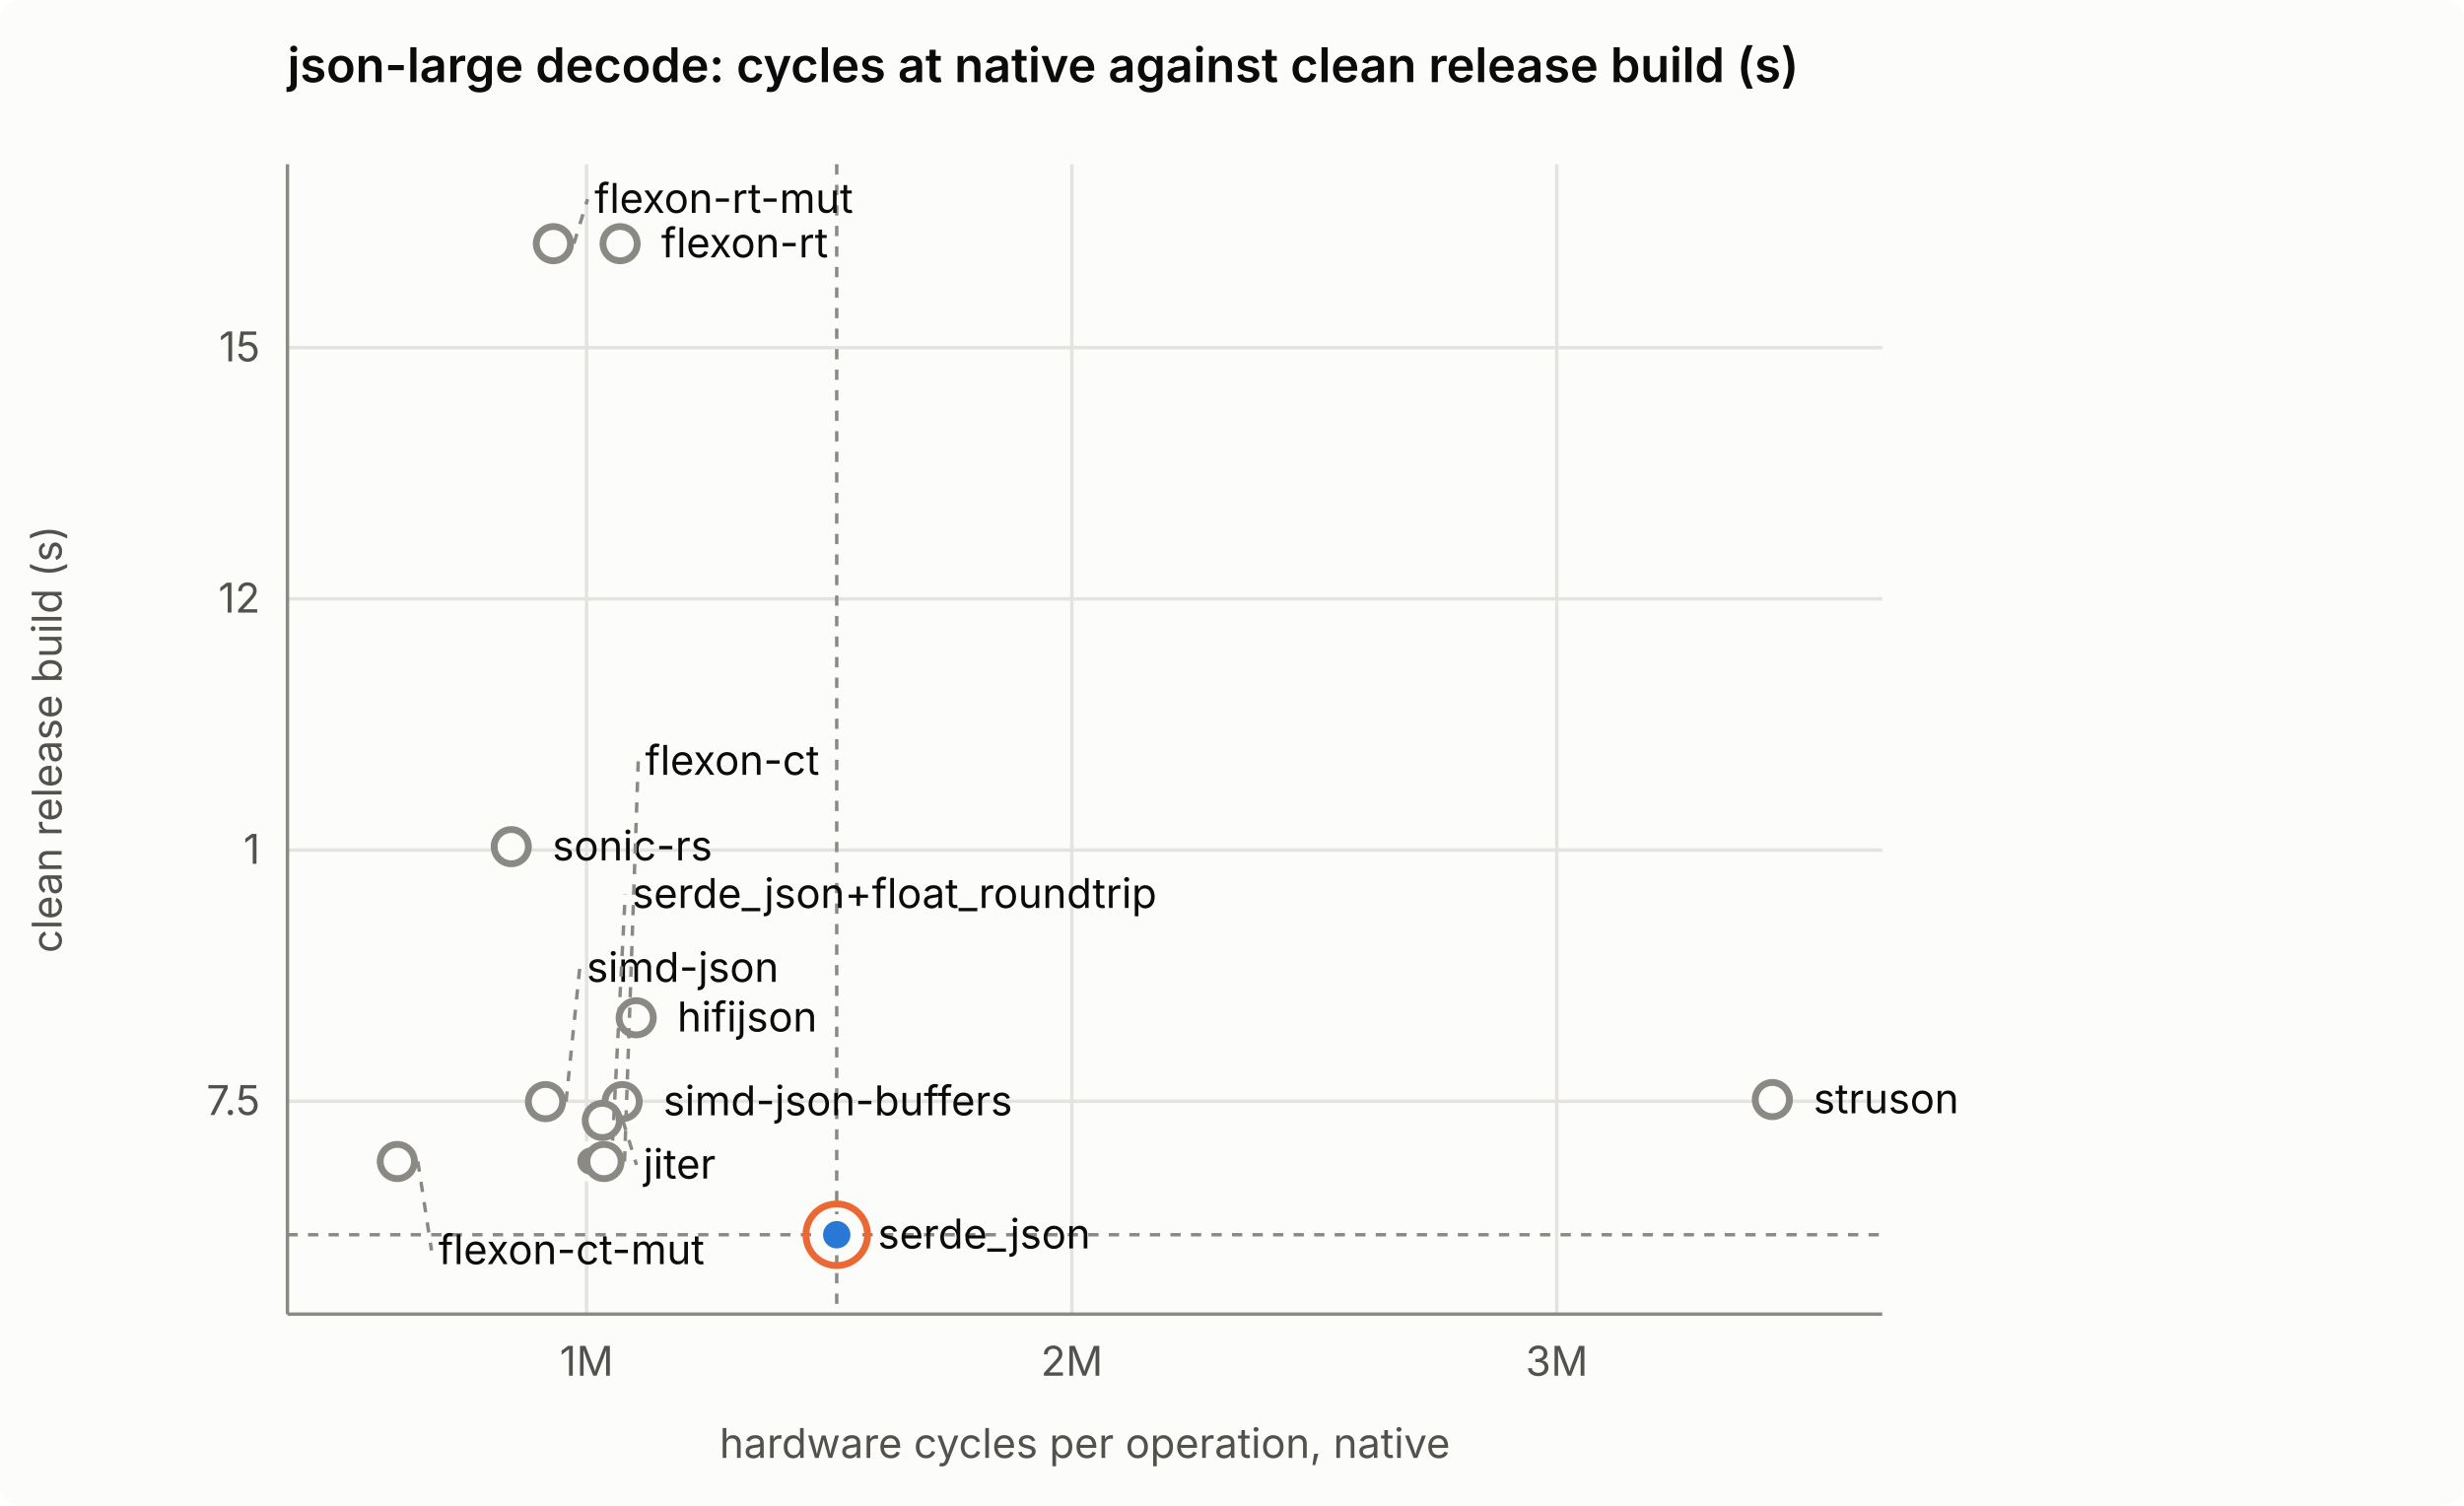
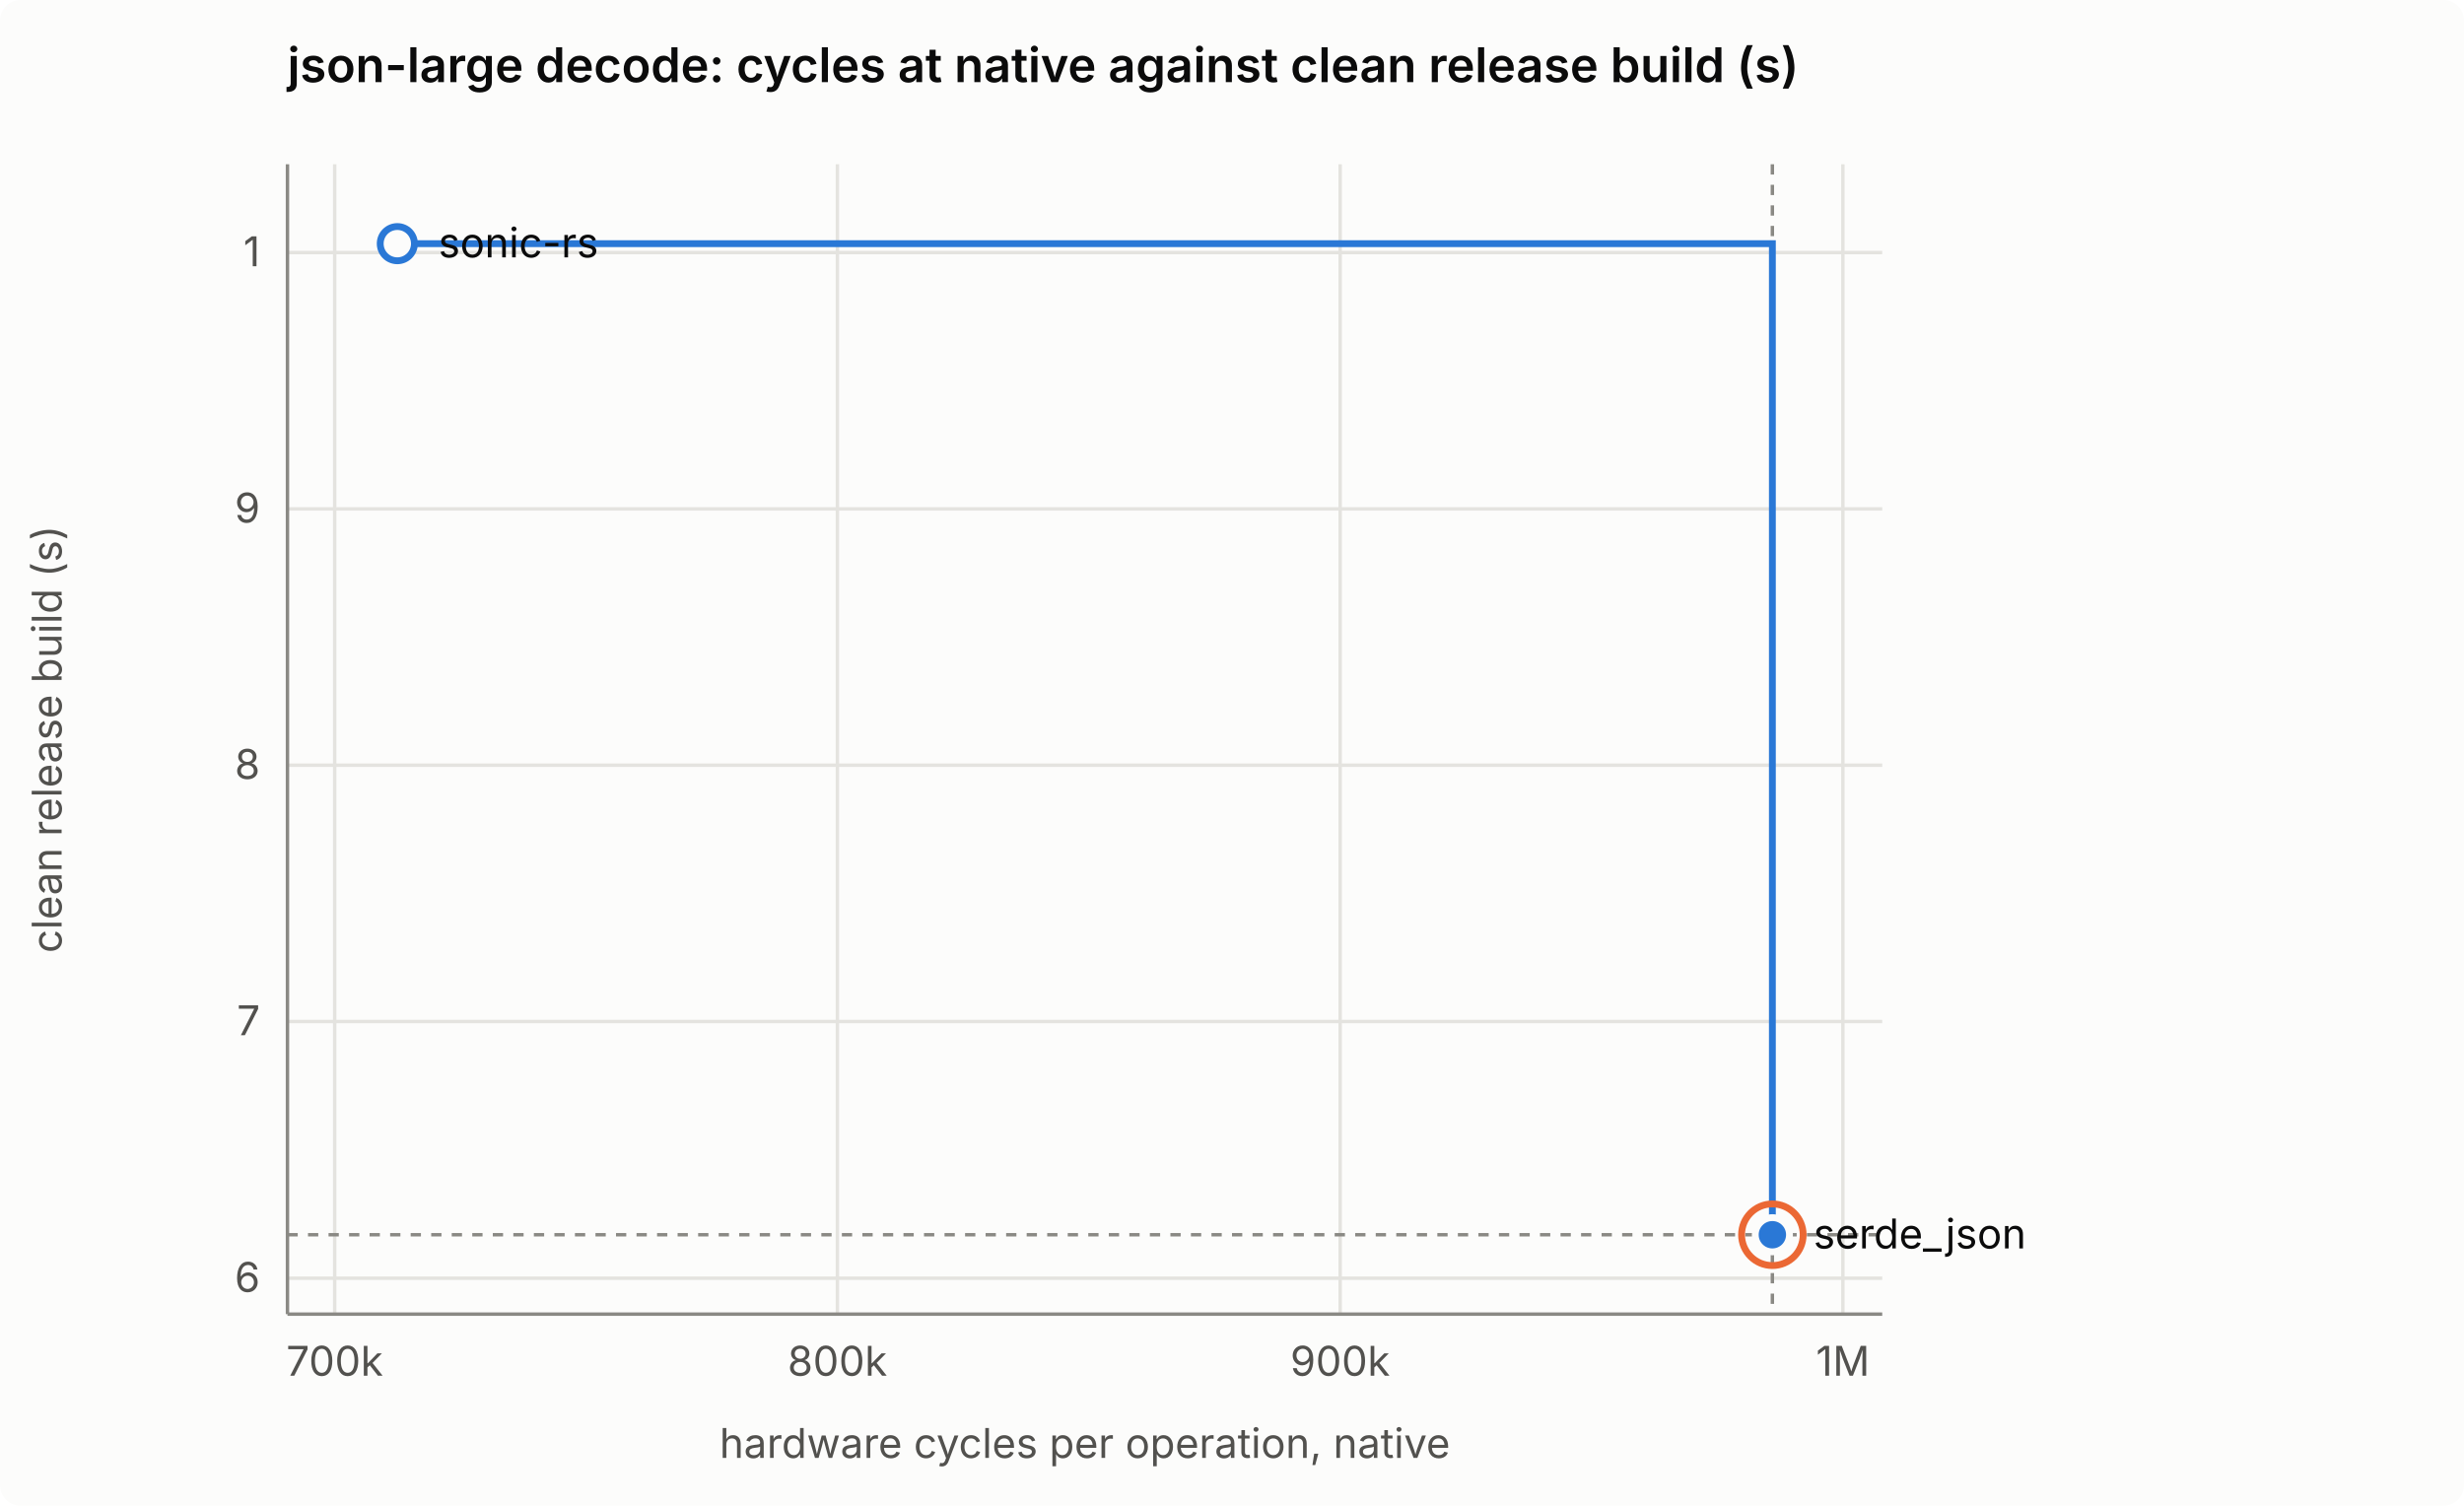
<svg xmlns="http://www.w3.org/2000/svg" viewBox="0 0 720 440" width="720" height="440" role="img" aria-label="json-large decode: cycles at native against clean release build (s)">
  <style>
.bg{fill:#fcfcfb}.ink{fill:#0b0b0b}.ink2{fill:#52514e}.grid{stroke:#e4e3df;stroke-width:1}
.axis{stroke:#8a8984;stroke-width:1}.ref{stroke:#8a8984;stroke-width:1;stroke-dasharray:3 3}
.front{stroke:#2a78d6;stroke-width:2;fill:none}.weighed{stroke:#eb6834;stroke-width:2;fill:none;stroke-dasharray:6 4}
.on{fill:#2a78d6;stroke:#fcfcfb;stroke-width:2}.off{fill:#8a8984;stroke:#fcfcfb;stroke-width:2}
.on.hollow{fill:#fcfcfb;stroke:#2a78d6}.off.hollow{fill:#fcfcfb;stroke:#8a8984}
.ring{fill:none;stroke:#eb6834;stroke-width:2}
text{font-family:system-ui,-apple-system,'Segoe UI',sans-serif;font-size:12px}
.title{font-size:14px;font-weight:600}
@media (prefers-color-scheme:dark){
.bg{fill:#1a1a19}.ink{fill:#f0efec}.ink2{fill:#c3c2b7}.grid{stroke:#2e2e2c}.axis,.ref{stroke:#7a7974}
.front{stroke:#3987e5}.weighed{stroke:#d95926}.on{fill:#3987e5;stroke:#1a1a19}.off{fill:#7a7974;stroke:#1a1a19}
.on.hollow{fill:#1a1a19;stroke:#3987e5}.off.hollow{fill:#1a1a19;stroke:#7a7974}.ring{stroke:#d95926}}
</style>
  <rect class="bg" width="720" height="440" rx="6" />
  <text class="ink title" x="84" y="24">json-large decode: cycles at native against clean release build (s)</text>
-   <line class="grid" x1="171.4" y1="48" x2="171.4" y2="384.0" />
-   <text class="ink2" x="171.4" y="402.0" text-anchor="middle">1M</text>
-   <line class="grid" x1="313.2" y1="48" x2="313.2" y2="384.0" />
-   <text class="ink2" x="313.2" y="402.0" text-anchor="middle">2M</text>
-   <line class="grid" x1="454.9" y1="48" x2="454.9" y2="384.0" />
-   <text class="ink2" x="454.9" y="402.0" text-anchor="middle">3M</text>
-   <line class="grid" x1="84" y1="321.8" x2="550.0" y2="321.8" />
-   <text class="ink2" x="76.0" y="325.8" text-anchor="end">7.5</text>
-   <line class="grid" x1="84" y1="248.4" x2="550.0" y2="248.4" />
-   <text class="ink2" x="76.0" y="252.4" text-anchor="end">1</text>
-   <line class="grid" x1="84" y1="175.0" x2="550.0" y2="175.0" />
-   <text class="ink2" x="76.0" y="179.0" text-anchor="end">12</text>
-   <line class="grid" x1="84" y1="101.6" x2="550.0" y2="101.6" />
-   <text class="ink2" x="76.0" y="105.6" text-anchor="end">15</text>
+   <line class="grid" x1="97.8" y1="48" x2="97.8" y2="384.0" />
+   <text class="ink2" x="97.8" y="402.0" text-anchor="middle">700k</text>
+   <line class="grid" x1="244.7" y1="48" x2="244.7" y2="384.0" />
+   <text class="ink2" x="244.7" y="402.0" text-anchor="middle">800k</text>
+   <line class="grid" x1="391.6" y1="48" x2="391.6" y2="384.0" />
+   <text class="ink2" x="391.6" y="402.0" text-anchor="middle">900k</text>
+   <line class="grid" x1="538.5" y1="48" x2="538.5" y2="384.0" />
+   <text class="ink2" x="538.5" y="402.0" text-anchor="middle">1M</text>
+   <line class="grid" x1="84" y1="373.5" x2="550.0" y2="373.5" />
+   <text class="ink2" x="76.0" y="377.5" text-anchor="end">6</text>
+   <line class="grid" x1="84" y1="298.5" x2="550.0" y2="298.5" />
+   <text class="ink2" x="76.0" y="302.5" text-anchor="end">7</text>
+   <line class="grid" x1="84" y1="223.6" x2="550.0" y2="223.6" />
+   <text class="ink2" x="76.0" y="227.6" text-anchor="end">8</text>
+   <line class="grid" x1="84" y1="148.7" x2="550.0" y2="148.7" />
+   <text class="ink2" x="76.0" y="152.7" text-anchor="end">9</text>
+   <line class="grid" x1="84" y1="73.8" x2="550.0" y2="73.8" />
+   <text class="ink2" x="76.0" y="77.8" text-anchor="end">1</text>
  <line class="axis" x1="84" y1="384.0" x2="550.0" y2="384.0" />
  <line class="axis" x1="84" y1="48" x2="84" y2="384.0" />
  <text class="ink2" x="317.0" y="426.0" text-anchor="middle">hardware cycles per operation, native</text>
  <text class="ink2" transform="translate(18 216.0) rotate(-90)" text-anchor="middle">clean release build (s)</text>
-   <line class="ref" x1="244.5" y1="48" x2="244.5" y2="384.0" />
+   <line class="ref" x1="517.9" y1="48" x2="517.9" y2="384.0" />
  <line class="ref" x1="84" y1="360.8" x2="550.0" y2="360.8" />
-   <circle class="off hollow" cx="181.2" cy="71.2" r="5" />
-   <text class="ink" x="193.2" y="75.2">flexon-rt</text>
-   <circle class="off hollow" cx="161.7" cy="71.2" r="5" />
-   <line class="ref" x1="167.7" y1="71.2" x2="171.7" y2="58.2" />
-   <text class="ink" x="173.7" y="62.2">flexon-rt-mut</text>
-   <circle class="off hollow" cx="149.4" cy="247.4" r="5" />
-   <text class="ink" x="161.4" y="251.4">sonic-rs</text>
-   <circle class="off hollow" cx="185.9" cy="297.4" r="5" />
-   <text class="ink" x="197.9" y="301.4">hifijson</text>
-   <circle class="off hollow" cx="517.9" cy="321.3" r="5" />
-   <text class="ink" x="529.9" y="325.3">struson</text>
-   <circle class="off hollow" cx="159.4" cy="321.9" r="5" />
-   <line class="ref" x1="165.4" y1="321.9" x2="169.4" y2="282.9" />
-   <text class="ink" x="171.4" y="286.9">simd-json</text>
-   <circle class="off hollow" cx="181.8" cy="321.9" r="5" />
-   <text class="ink" x="193.8" y="325.9">simd-json-buffers</text>
-   <circle class="off hollow" cx="176.0" cy="327.4" r="5" />
-   <line class="ref" x1="182.0" y1="327.4" x2="186.0" y2="340.4" />
-   <text class="ink" x="188.0" y="344.4">jiter</text>
-   <circle class="off" cx="172.7" cy="339.3" r="5" />
-   <line class="ref" x1="178.7" y1="339.3" x2="182.7" y2="261.3" />
-   <text class="ink" x="184.7" y="265.3">serde_json+float_roundtrip</text>
-   <circle class="off hollow" cx="176.5" cy="339.4" r="5" />
-   <line class="ref" x1="182.5" y1="339.4" x2="186.5" y2="222.4" />
-   <text class="ink" x="188.5" y="226.4">flexon-ct</text>
-   <circle class="off hollow" cx="116.1" cy="339.4" r="5" />
-   <line class="ref" x1="122.1" y1="339.4" x2="126.1" y2="365.4" />
-   <text class="ink" x="128.1" y="369.4">flexon-ct-mut</text>
-   <circle class="on" cx="244.5" cy="360.8" r="5" />
-   <circle class="ring" cx="244.5" cy="360.8" r="9" />
-   <text class="ink" x="256.5" y="364.8">serde_json</text>
+   <path class="front" d="M116.1,71.2 H517.9 V360.8" />
+   <circle class="on hollow" cx="116.1" cy="71.2" r="5" />
+   <text class="ink" x="128.1" y="75.2">sonic-rs</text>
+   <circle class="on" cx="517.9" cy="360.8" r="5" />
+   <circle class="ring" cx="517.9" cy="360.8" r="9" />
+   <text class="ink" x="529.9" y="364.8">serde_json</text>
</svg>
